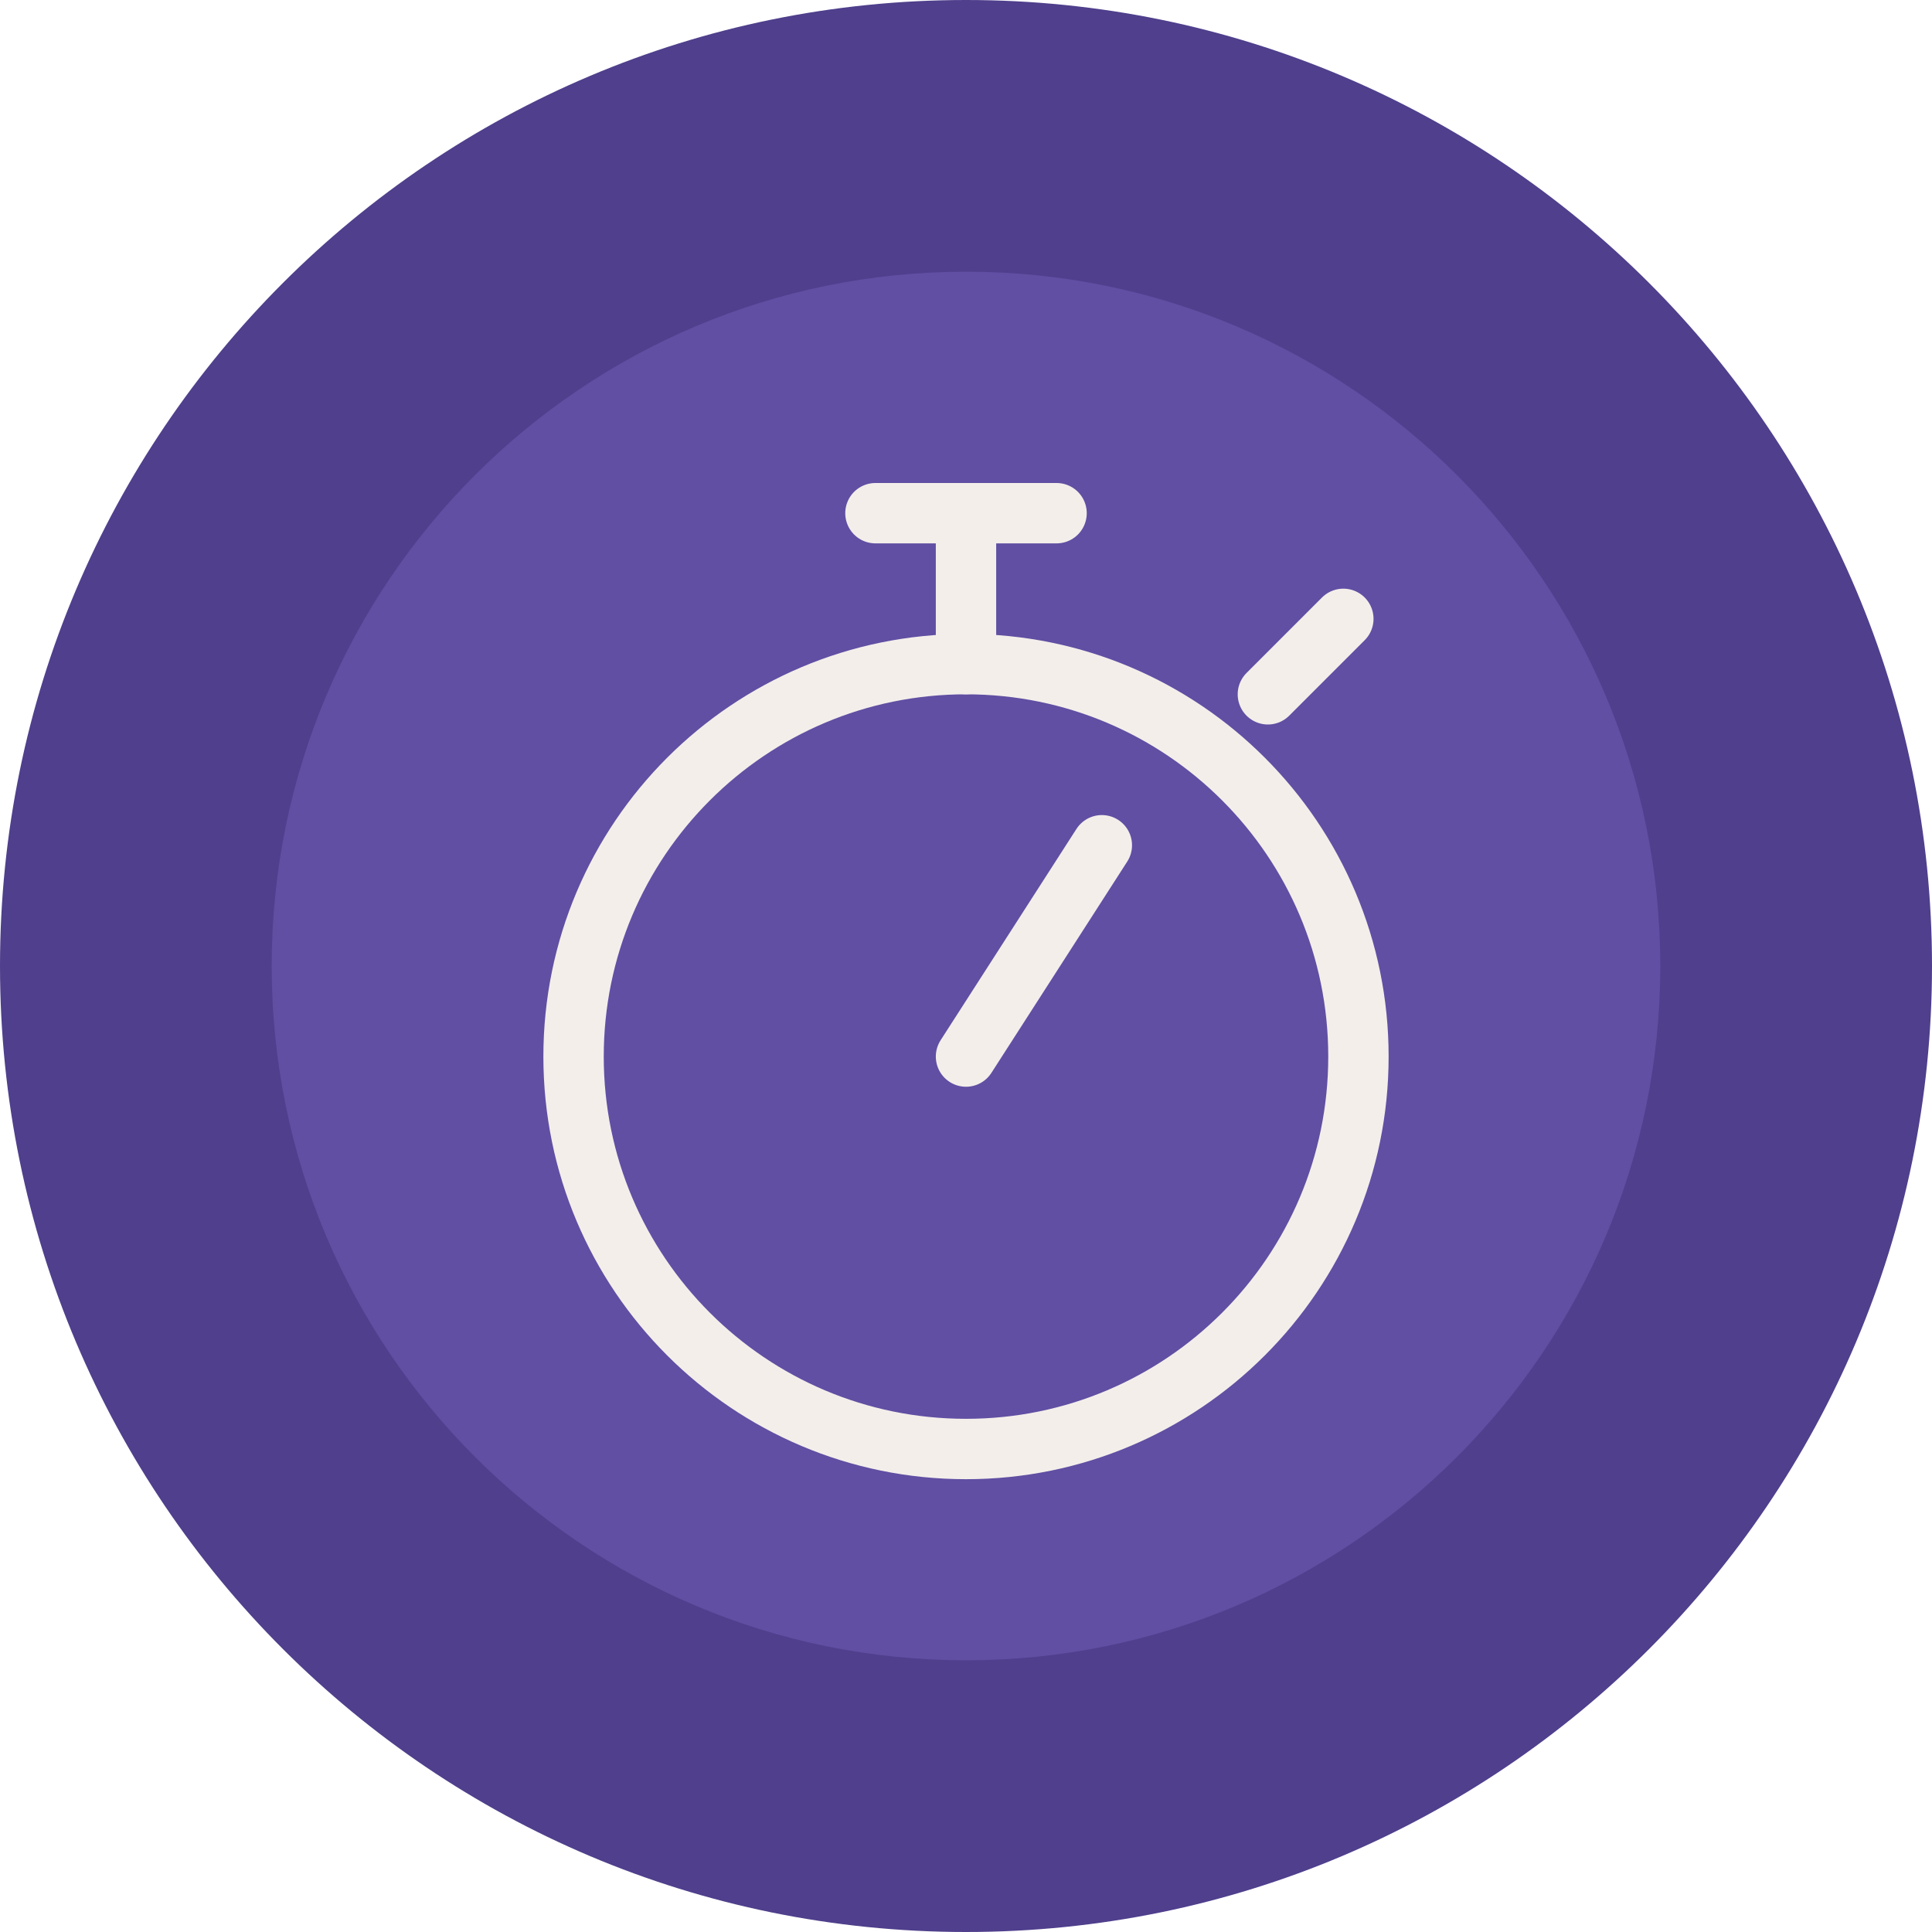
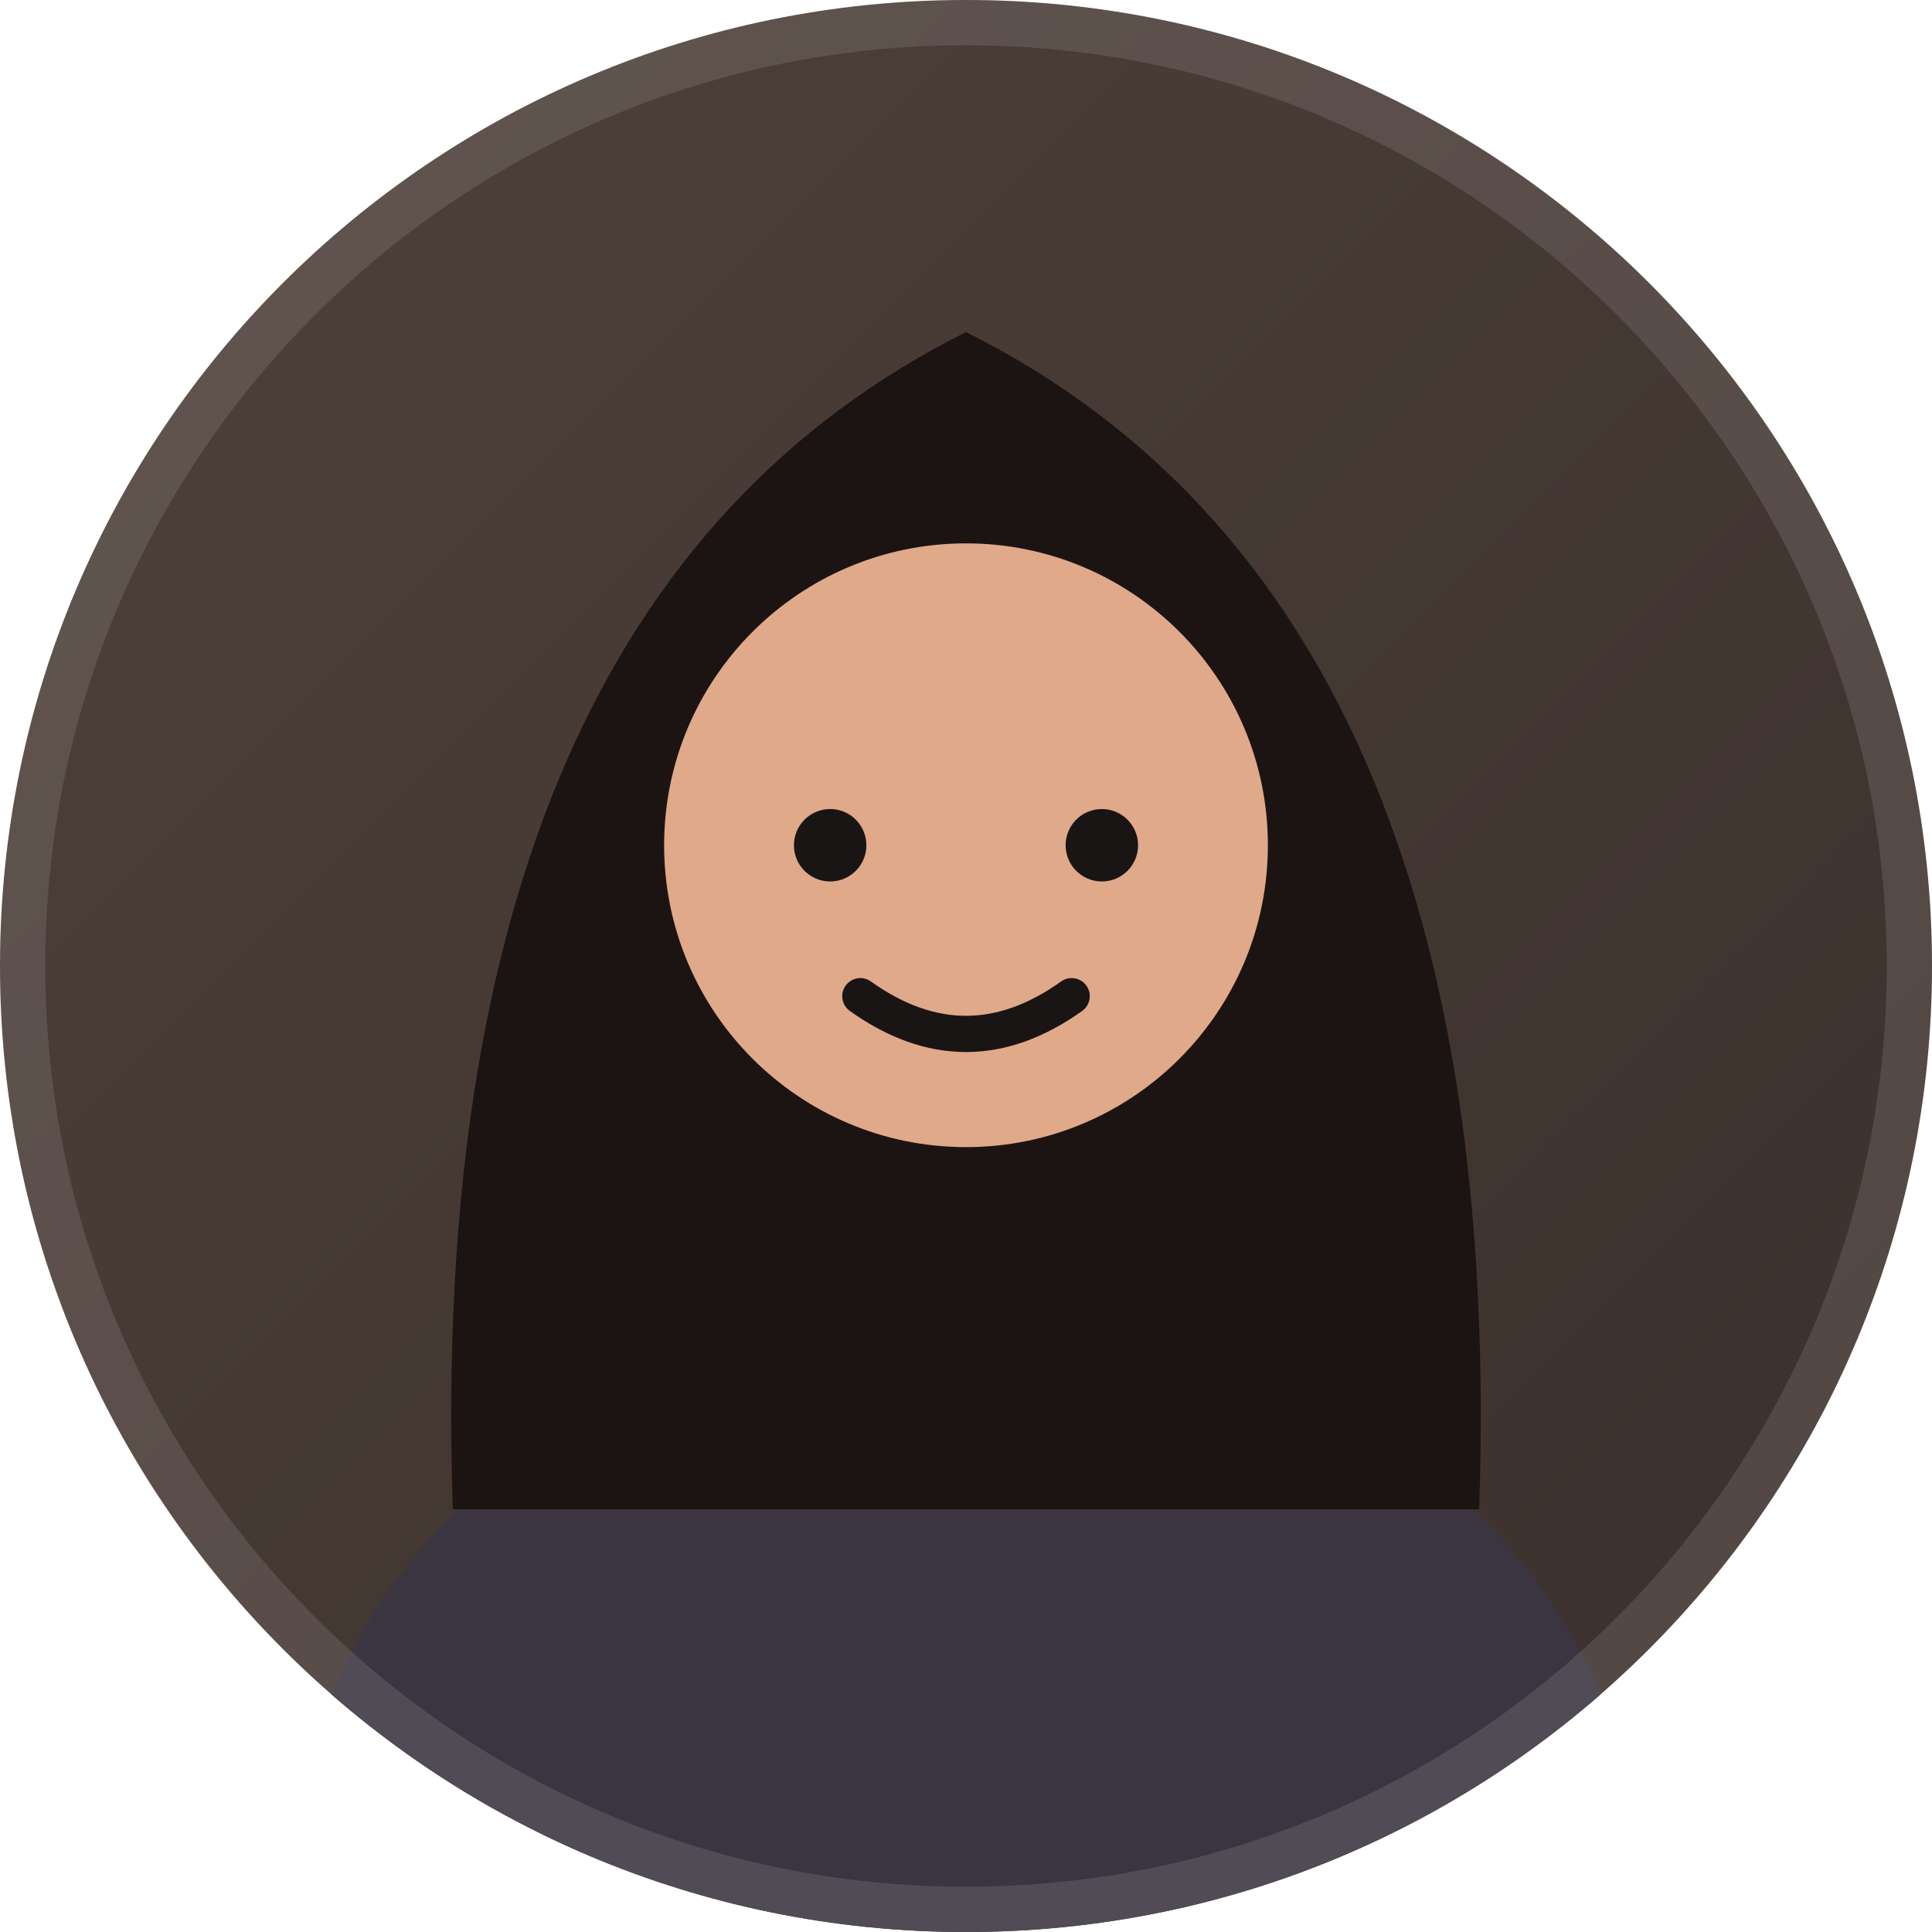
- <svg xmlns="http://www.w3.org/2000/svg" width="128" height="128" viewBox="0 0 128 128">
-   <circle cx="64" cy="64" r="64" fill="#4F3F8C" />
-   <circle cx="64" cy="64" r="46" fill="#604FA3" />
-   <g fill="none" stroke="#F3EEEA" stroke-width="4" stroke-linecap="round" stroke-linejoin="round">
-     <circle cx="64" cy="70" r="26" />
-     <path d="M58 34H70M64 34V44M84 46l5-5M64 70L73 56" />
+ <svg xmlns="http://www.w3.org/2000/svg" viewBox="0 0 128 128">
+   <defs>
+     <clipPath id="k8">
+       <circle cx="64" cy="64" r="64" />
+     </clipPath>
+     <linearGradient id="g8" x1="0" y1="0" x2="1" y2="1">
+       <stop offset="0" stop-color="#4F413B" />
+       <stop offset="1" stop-color="#3A2F2B" />
+     </linearGradient>
+   </defs>
+   <circle cx="64" cy="64" r="64" fill="url(#g8)" />
+   <g clip-path="url(#k8)">
+     <path d="M18 128 Q22 90 64 88 Q106 90 110 128 Z" fill="#3B3542" />
+     <rect x="56" y="70" width="16" height="20" rx="6" fill="#E0A98A" />
+     <path d="M30 100 Q28 40 64 22 Q100 40 98 100 Z" fill="#1C1412" />
+     <circle cx="64" cy="56" r="20" fill="#E0A98A" />
+     <circle cx="55" cy="56" r="2.4" fill="#1A1515" />
+     <circle cx="73" cy="56" r="2.4" fill="#1A1515" />
+     <path d="M57 66 Q64 71 71 66" stroke="#1A1515" stroke-width="2.4" fill="none" stroke-linecap="round" />
+     <circle cx="64" cy="64" r="62.5" fill="none" stroke="#F3EEEA" stroke-opacity="0.12" stroke-width="3" />
  </g>
</svg>
